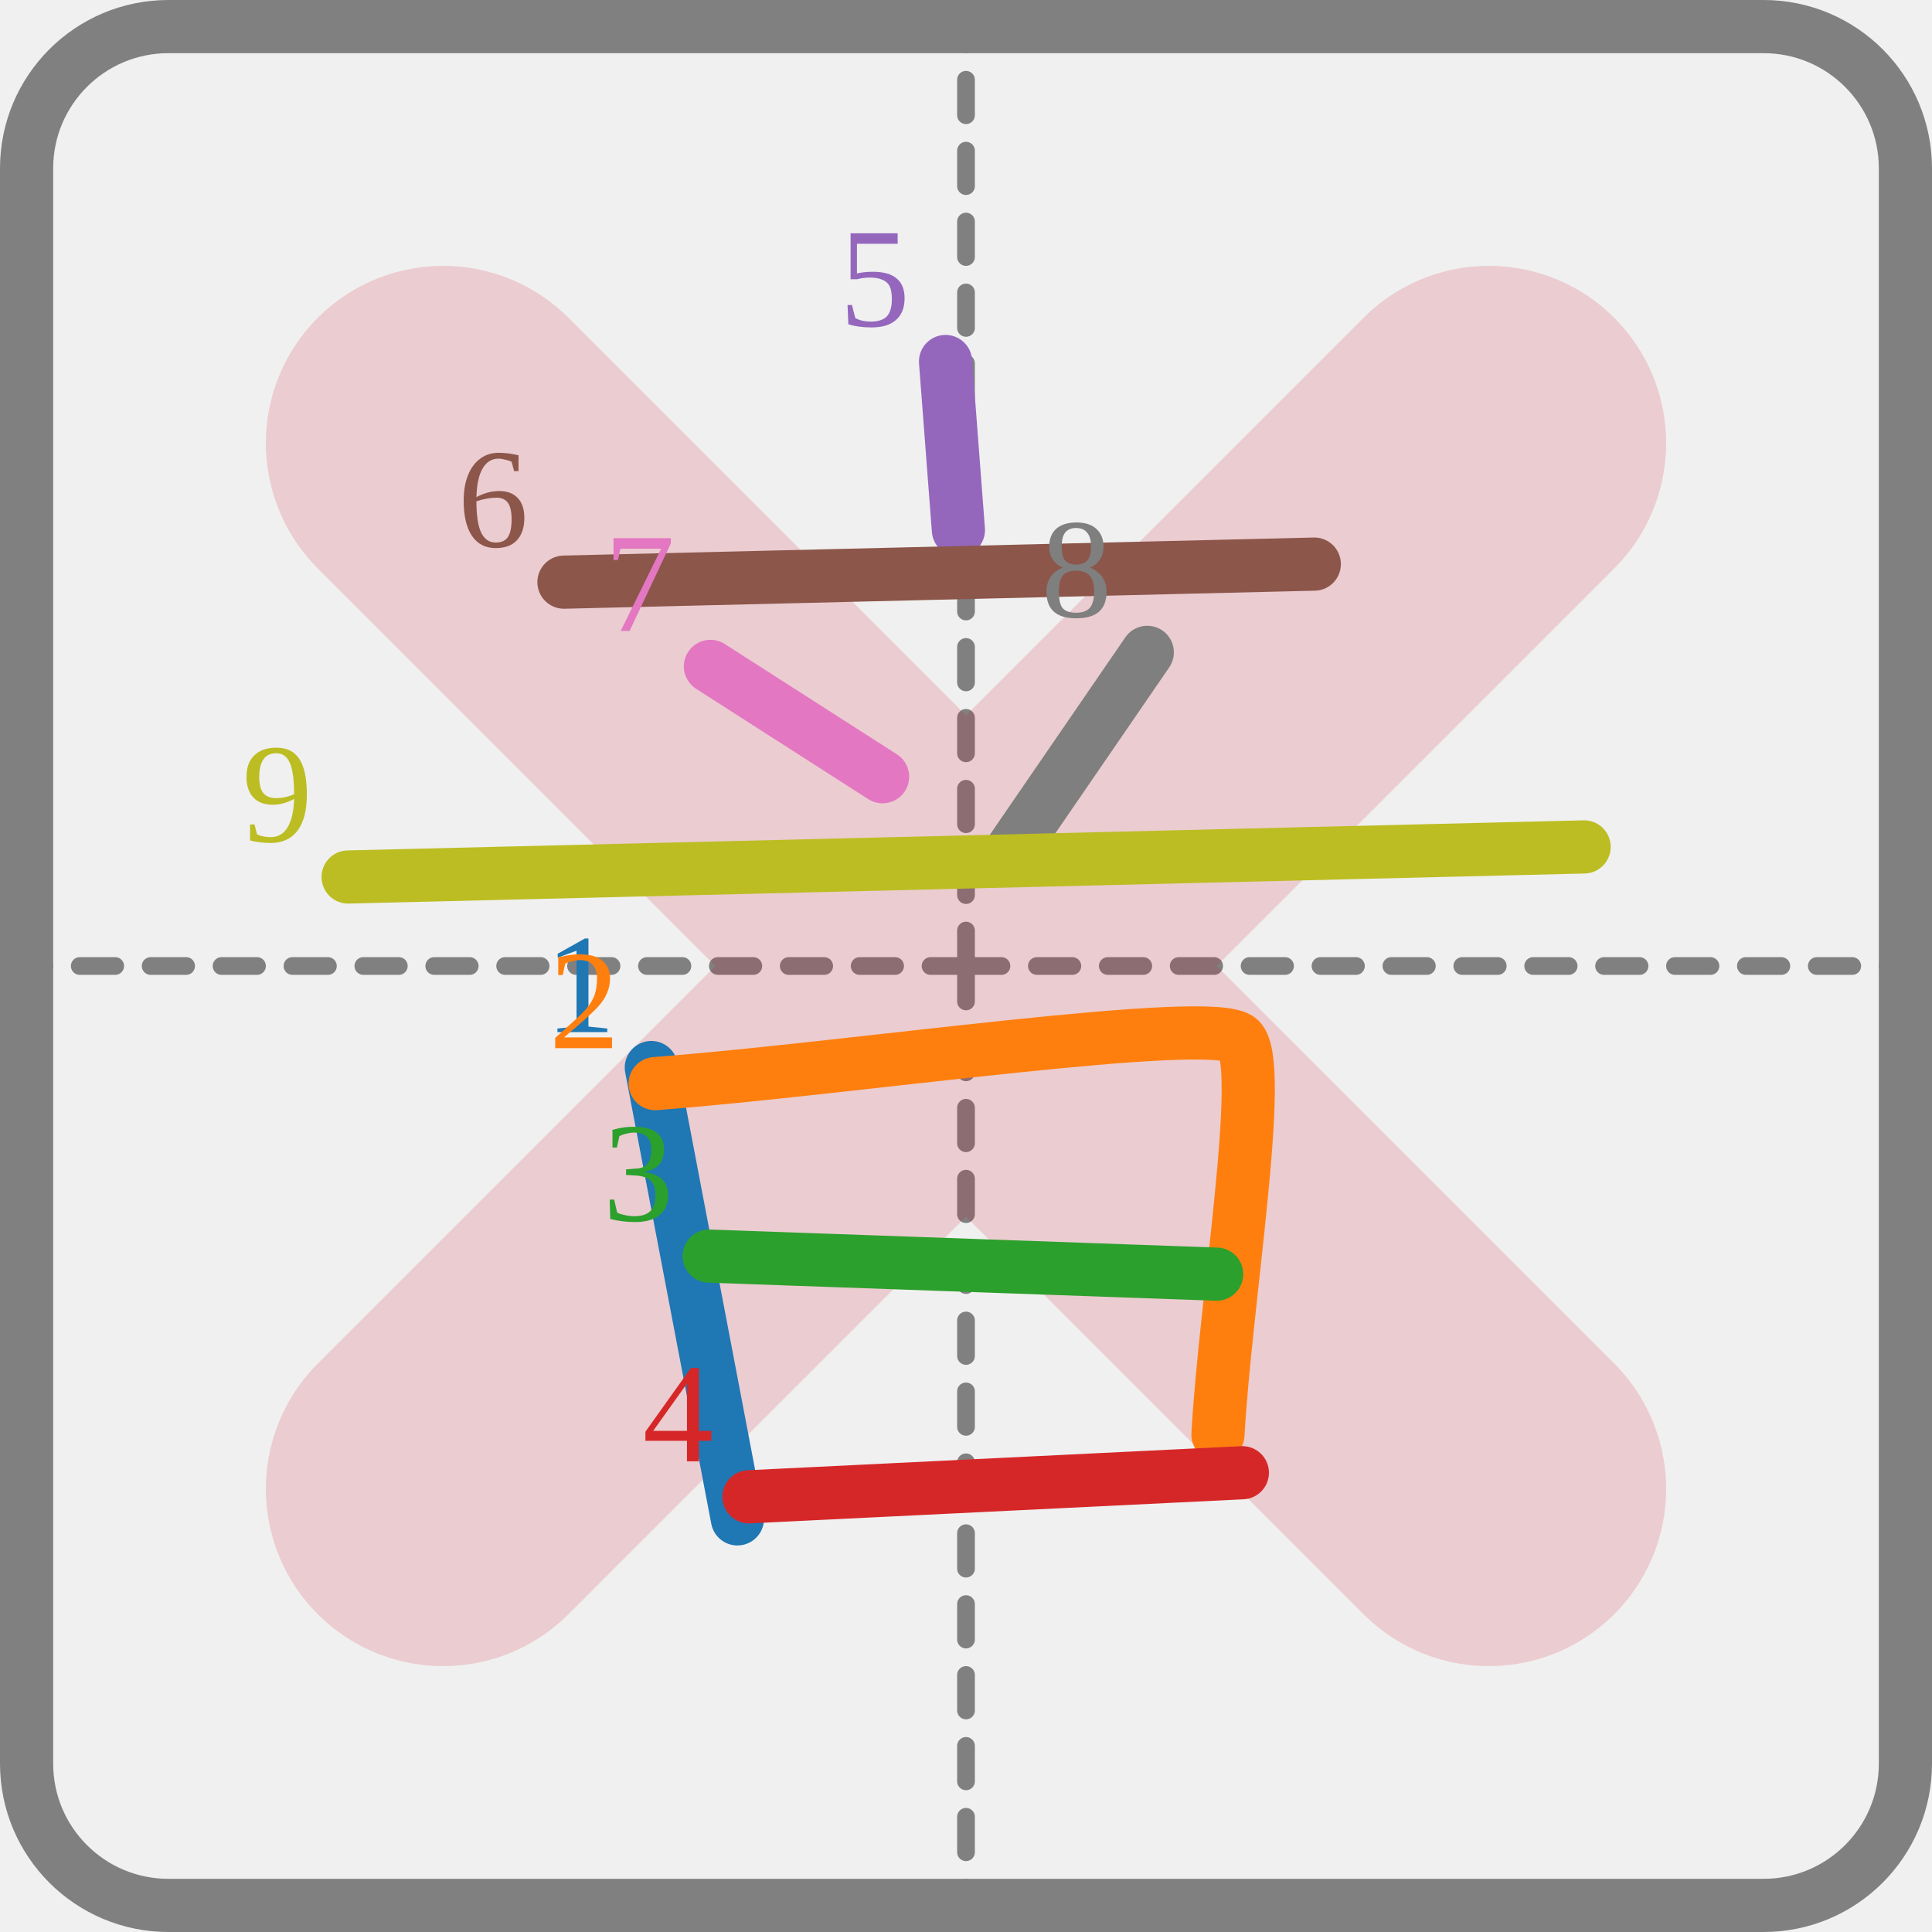
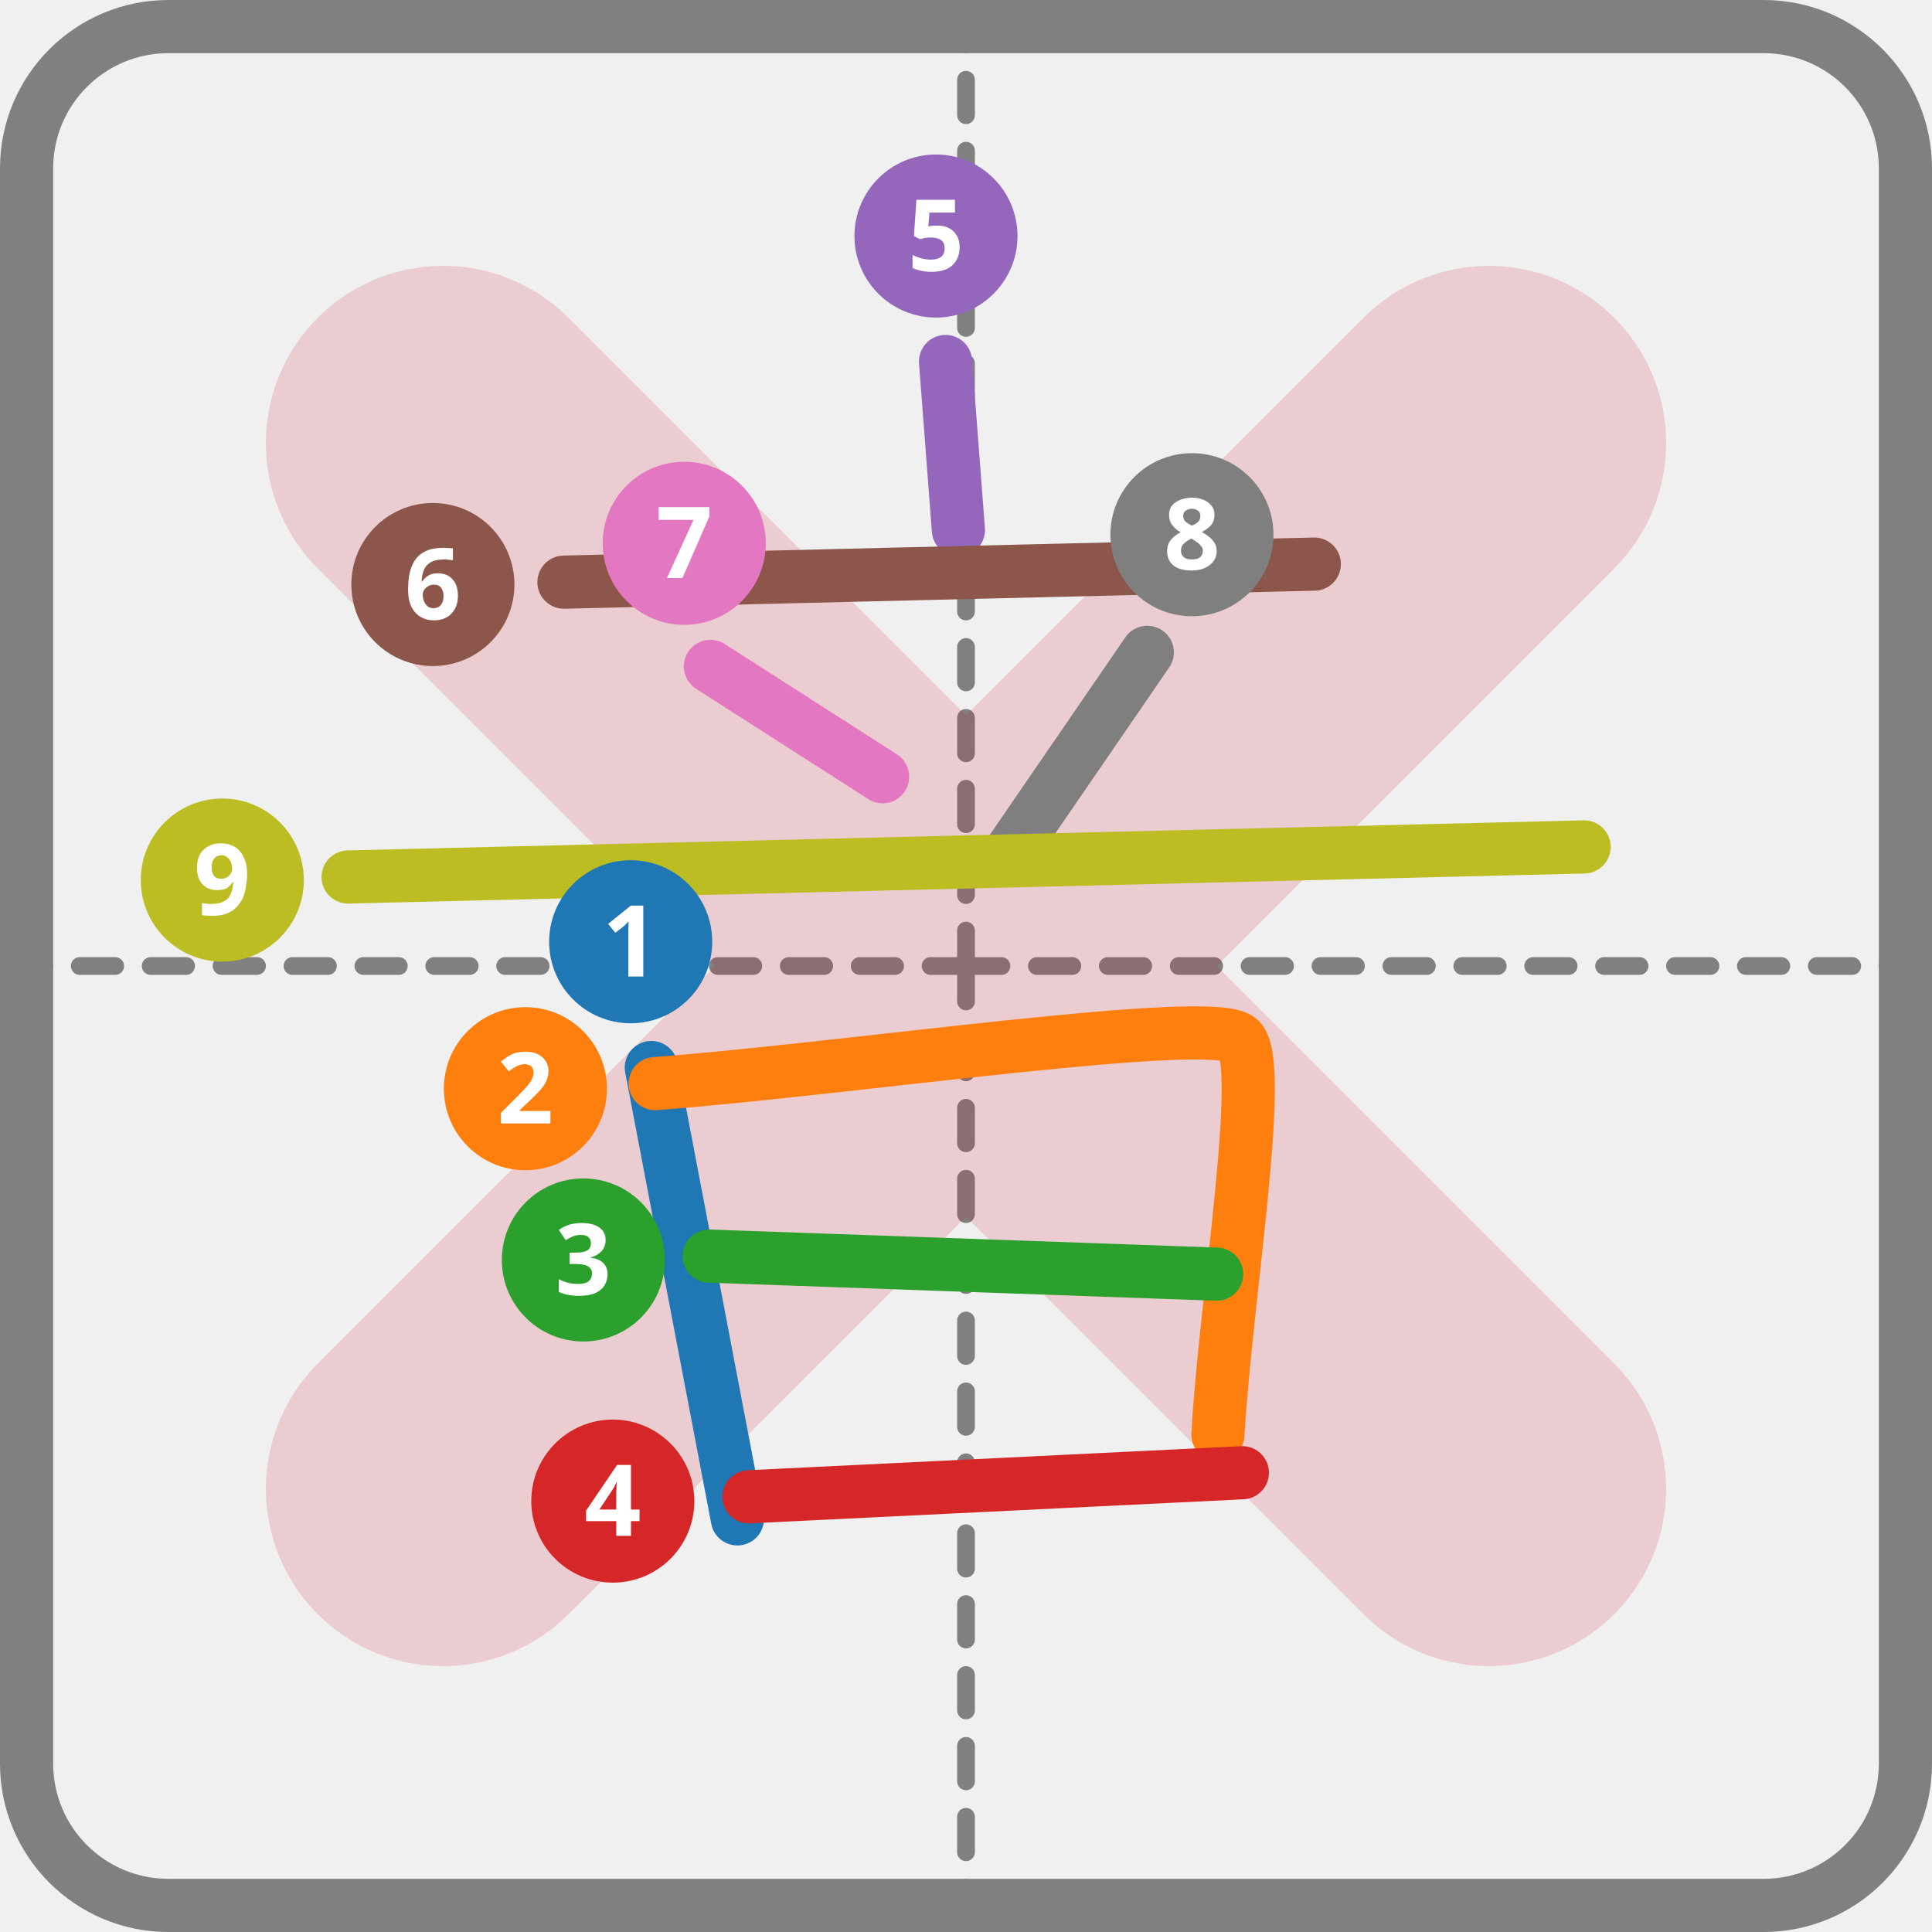
<svg xmlns="http://www.w3.org/2000/svg" height="109" viewBox="0 0 109 109" width="109">
  <rect fill="none" height="106" rx="8" ry="8" stroke="gray" stroke-linejoin="miter" stroke-width="3" width="106" x="1.5" y="1.5" />
  <line stroke="gray" stroke-dasharray="2,2" stroke-linecap="round" stroke-width="1" x1="54.5" x2="109" y1="54.5" y2="54.5" />
  <line stroke="gray" stroke-dasharray="2,2" stroke-linecap="round" stroke-width="1" x1="54.5" x2="0" y1="54.5" y2="54.5" />
  <line stroke="gray" stroke-dasharray="2,2" stroke-linecap="round" stroke-width="1" x1="54.5" x2="54.5" y1="54.5" y2="0" />
  <line stroke="gray" stroke-dasharray="2,2" stroke-linecap="round" stroke-width="1" x1="54.5" x2="54.5" y1="54.5" y2="109" />
  <path d="M25,25 L84,84 M84,25 L25,84" fill="none" opacity="0.15" stroke="#D0021B" stroke-linecap="round" stroke-width="20" />
  <path d="M36.747,60.229 C38.366,68.717 39.985,77.204 41.603,85.692" fill="none" stroke="#1f77b4" stroke-linecap="round" stroke-linejoin="round" stroke-width="3" />
-   <text fill="#1f77b4" font-size="8" text-anchor="end" x="34.747" y="58.229">
+   <path d="M36.964,61.135 C47.958,60.305 68.496,57.224 69.946,58.645 C71.395,60.066 69.124,73.508 68.714,80.939" fill="none" stroke="#ff7f0e" stroke-linecap="round" stroke-linejoin="round" stroke-width="3" />
+   <path d="M40.009,70.867 C49.553,71.207 59.097,71.546 68.641,71.885" fill="none" stroke="#2ca02c" stroke-linecap="round" stroke-linejoin="round" stroke-width="3" />
+   <path d="M42.256,84.447 C51.534,83.994 60.813,83.541 70.091,83.089" fill="none" stroke="#d62728" stroke-linecap="round" stroke-linejoin="round" stroke-width="3" />
+   <path d="M53.346,20.396 C53.588,23.564 53.83,26.733 54.071,29.902" fill="none" stroke="#9467bd" stroke-linecap="round" stroke-linejoin="round" stroke-width="3" />
+   <path d="M31.818,32.844 C45.928,32.504 60.039,32.165 74.15,31.826" fill="none" stroke="#8c564b" stroke-linecap="round" stroke-linejoin="round" stroke-width="3" />
+   <path d="M40.081,37.597 C43.319,39.672 46.557,41.746 49.794,43.821" fill="none" stroke="#e377c2" stroke-linecap="round" stroke-linejoin="round" stroke-width="3" />
+   <path d="M64.727,36.805 C62.19,40.501 59.653,44.198 57.116,47.895" fill="none" stroke="#7f7f7f" stroke-linecap="round" stroke-linejoin="round" stroke-width="3" />
+   <path d="M19.64,49.479 C42.884,48.913 66.128,48.348 89.373,47.782" fill="none" stroke="#bcbd22" stroke-linecap="round" stroke-linejoin="round" stroke-width="3" />
+   <circle cx="35.582" cy="53.131" fill="#1f77b4" r="4.6" />
+   <text fill="#ffffff" font-family="sans-serif" font-size="5.6" font-weight="bold" text-anchor="middle" x="35.582" y="55.091">
1
</text>
-   <path d="M36.964,61.135 C47.958,60.305 68.496,57.224 69.946,58.645 C71.395,60.066 69.124,73.508 68.714,80.939" fill="none" stroke="#ff7f0e" stroke-linecap="round" stroke-linejoin="round" stroke-width="3" />
-   <text fill="#ff7f0e" font-size="8" text-anchor="end" x="34.964" y="59.135">
+   <circle cx="29.642" cy="61.423" fill="#ff7f0e" r="4.6" />
+   <text fill="#ffffff" font-family="sans-serif" font-size="5.6" font-weight="bold" text-anchor="middle" x="29.642" y="63.383">
2
</text>
-   <path d="M40.009,70.867 C49.553,71.207 59.097,71.546 68.641,71.885" fill="none" stroke="#2ca02c" stroke-linecap="round" stroke-linejoin="round" stroke-width="3" />
-   <text fill="#2ca02c" font-size="8" text-anchor="end" x="38.009" y="68.867">
+   <circle cx="32.912" cy="71.085" fill="#2ca02c" r="4.6" />
+   <text fill="#ffffff" font-family="sans-serif" font-size="5.6" font-weight="bold" text-anchor="middle" x="32.912" y="73.045">
3
</text>
-   <path d="M42.256,84.447 C51.534,83.994 60.813,83.541 70.091,83.089" fill="none" stroke="#d62728" stroke-linecap="round" stroke-linejoin="round" stroke-width="3" />
-   <text fill="#d62728" font-size="8" text-anchor="end" x="40.256" y="82.447">
+   <circle cx="34.574" cy="84.69" fill="#d62728" r="4.6" />
+   <text fill="#ffffff" font-family="sans-serif" font-size="5.6" font-weight="bold" text-anchor="middle" x="34.574" y="86.65">
4
</text>
-   <path d="M53.346,20.396 C53.588,23.564 53.83,26.733 54.071,29.902" fill="none" stroke="#9467bd" stroke-linecap="round" stroke-linejoin="round" stroke-width="3" />
-   <text fill="#9467bd" font-size="8" text-anchor="end" x="51.346" y="18.396">
+   <circle cx="52.806" cy="13.317" fill="#9467bd" r="4.6" />
+   <text fill="#ffffff" font-family="sans-serif" font-size="5.6" font-weight="bold" text-anchor="middle" x="52.806" y="15.277">
5
</text>
-   <path d="M31.818,32.844 C45.928,32.504 60.039,32.165 74.15,31.826" fill="none" stroke="#8c564b" stroke-linecap="round" stroke-linejoin="round" stroke-width="3" />
-   <text fill="#8c564b" font-size="8" text-anchor="end" x="29.818" y="30.844">
+   <circle cx="24.422" cy="32.978" fill="#8c564b" r="4.6" />
+   <text fill="#ffffff" font-family="sans-serif" font-size="5.6" font-weight="bold" text-anchor="middle" x="24.422" y="34.938">
6
</text>
-   <path d="M40.081,37.597 C43.319,39.672 46.557,41.746 49.794,43.821" fill="none" stroke="#e377c2" stroke-linecap="round" stroke-linejoin="round" stroke-width="3" />
-   <text fill="#e377c2" font-size="8" text-anchor="end" x="38.081" y="35.597">
+   <circle cx="38.604" cy="30.652" fill="#e377c2" r="4.6" />
+   <text fill="#ffffff" font-family="sans-serif" font-size="5.6" font-weight="bold" text-anchor="middle" x="38.604" y="32.612">
7
</text>
-   <path d="M64.727,36.805 C62.19,40.501 59.653,44.198 57.116,47.895" fill="none" stroke="#7f7f7f" stroke-linecap="round" stroke-linejoin="round" stroke-width="3" />
-   <text fill="#7f7f7f" font-size="8" text-anchor="end" x="62.727" y="34.805">
+   <circle cx="67.247" cy="30.167" fill="#7f7f7f" r="4.6" />
+   <text fill="#ffffff" font-family="sans-serif" font-size="5.6" font-weight="bold" text-anchor="middle" x="67.247" y="32.127">
8
</text>
-   <path d="M19.64,49.479 C42.884,48.913 66.128,48.348 89.373,47.782" fill="none" stroke="#bcbd22" stroke-linecap="round" stroke-linejoin="round" stroke-width="3" />
-   <text fill="#bcbd22" font-size="8" text-anchor="end" x="17.64" y="47.479">
+   <circle cx="12.542" cy="49.652" fill="#bcbd22" r="4.6" />
+   <text fill="#ffffff" font-family="sans-serif" font-size="5.6" font-weight="bold" text-anchor="middle" x="12.542" y="51.612">
9
</text>
</svg>
